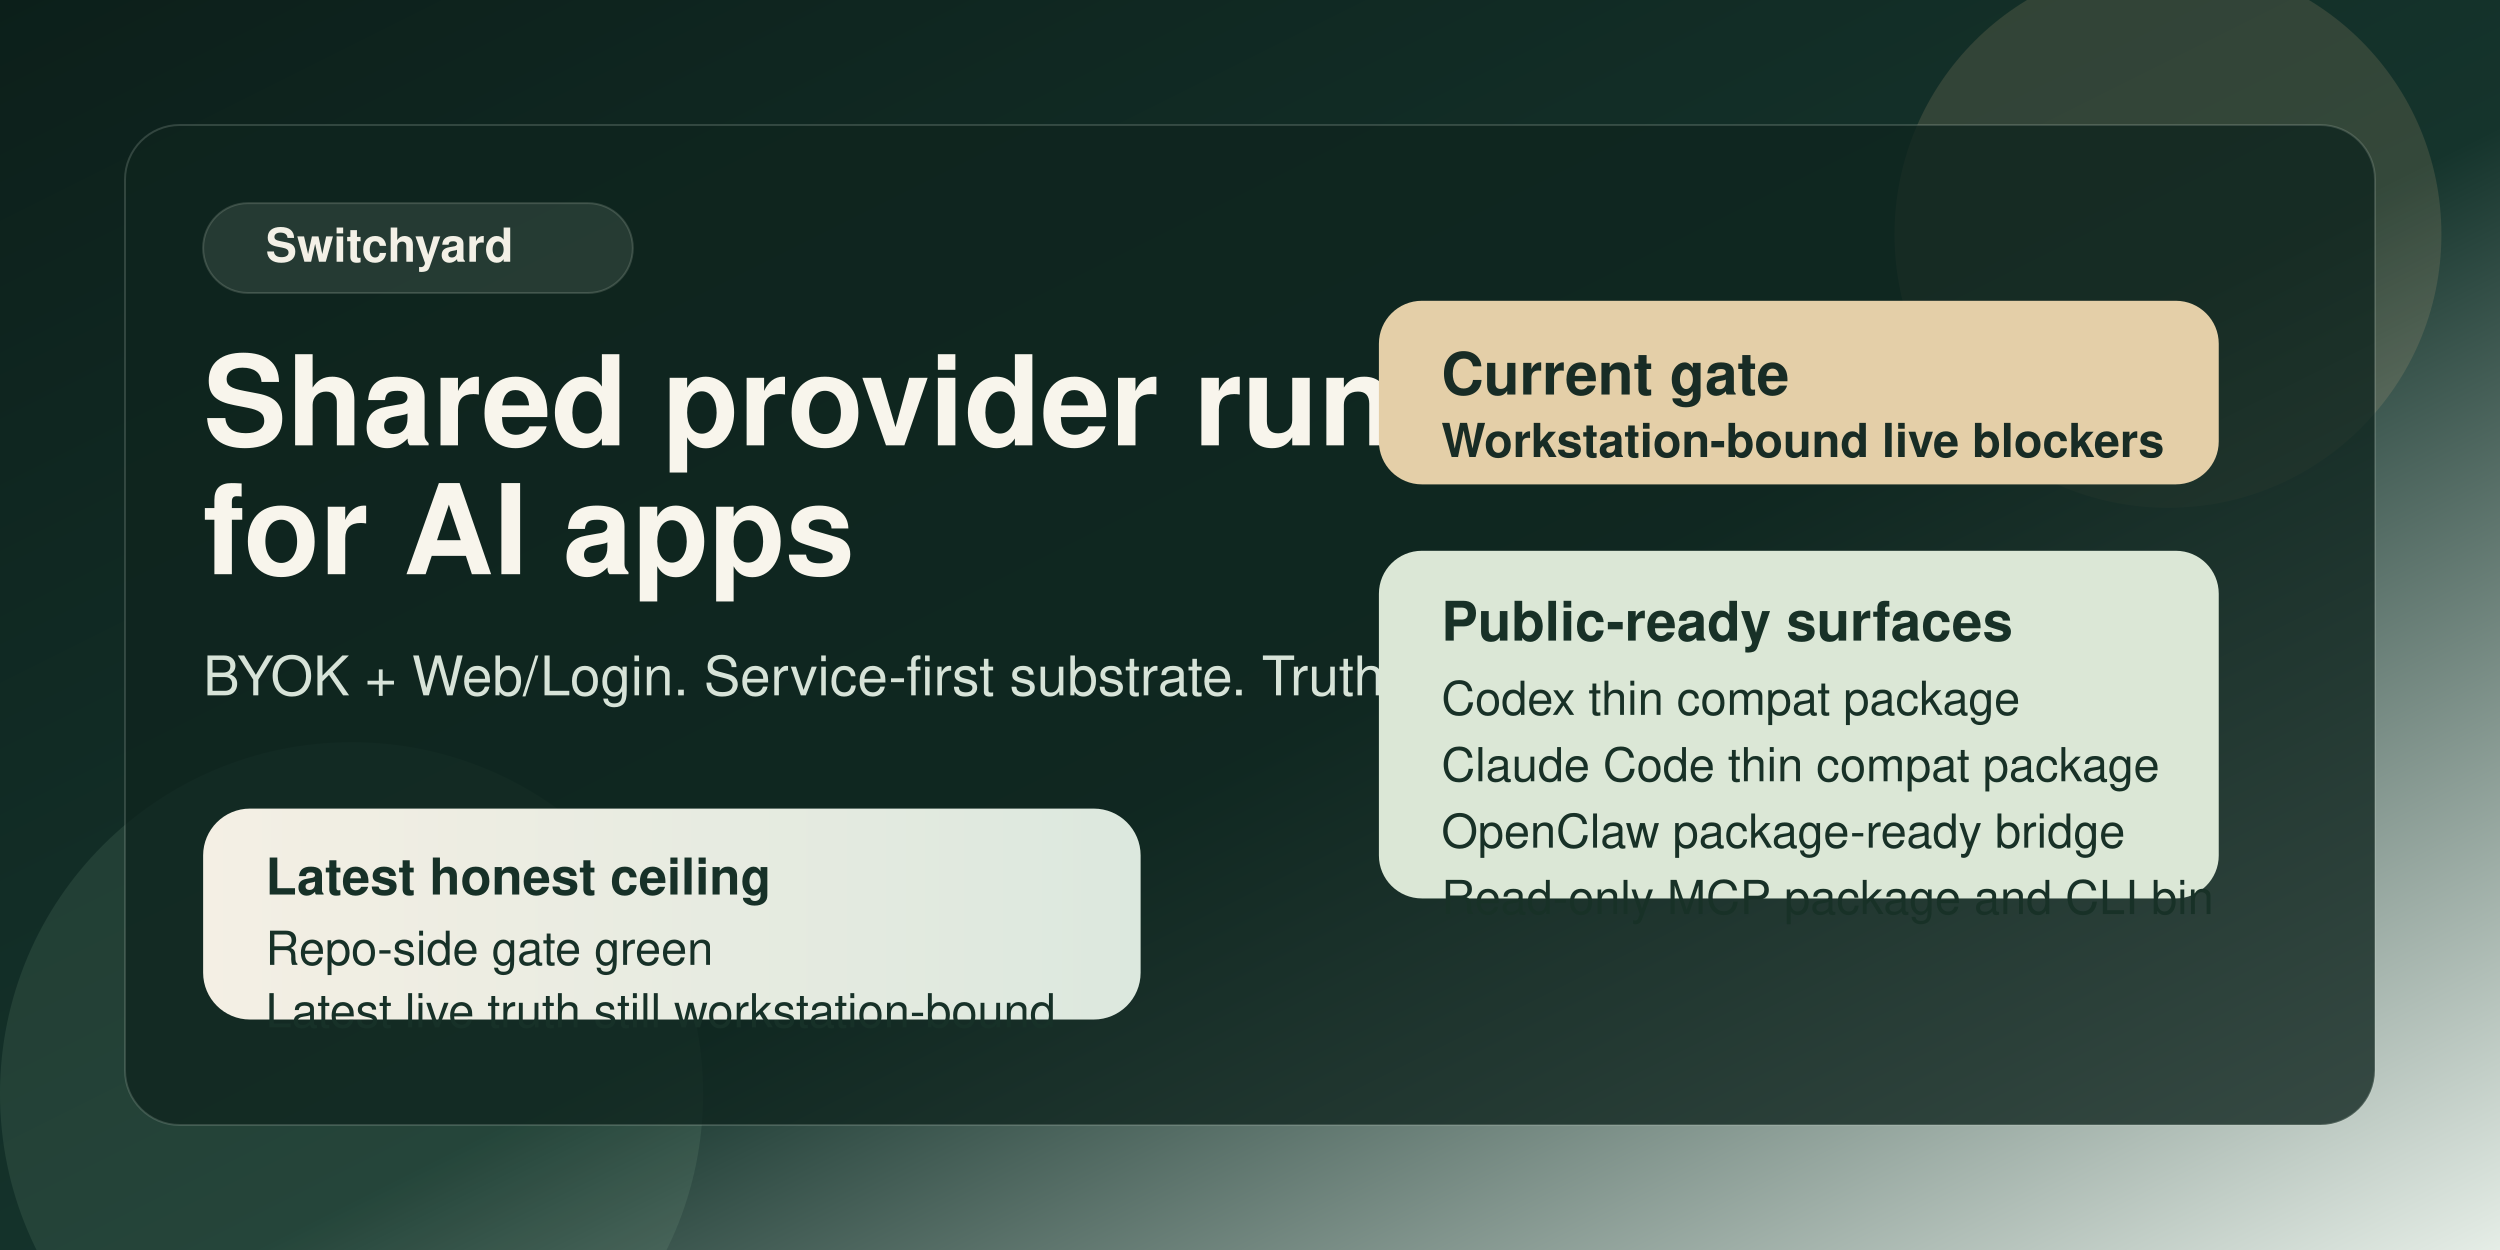
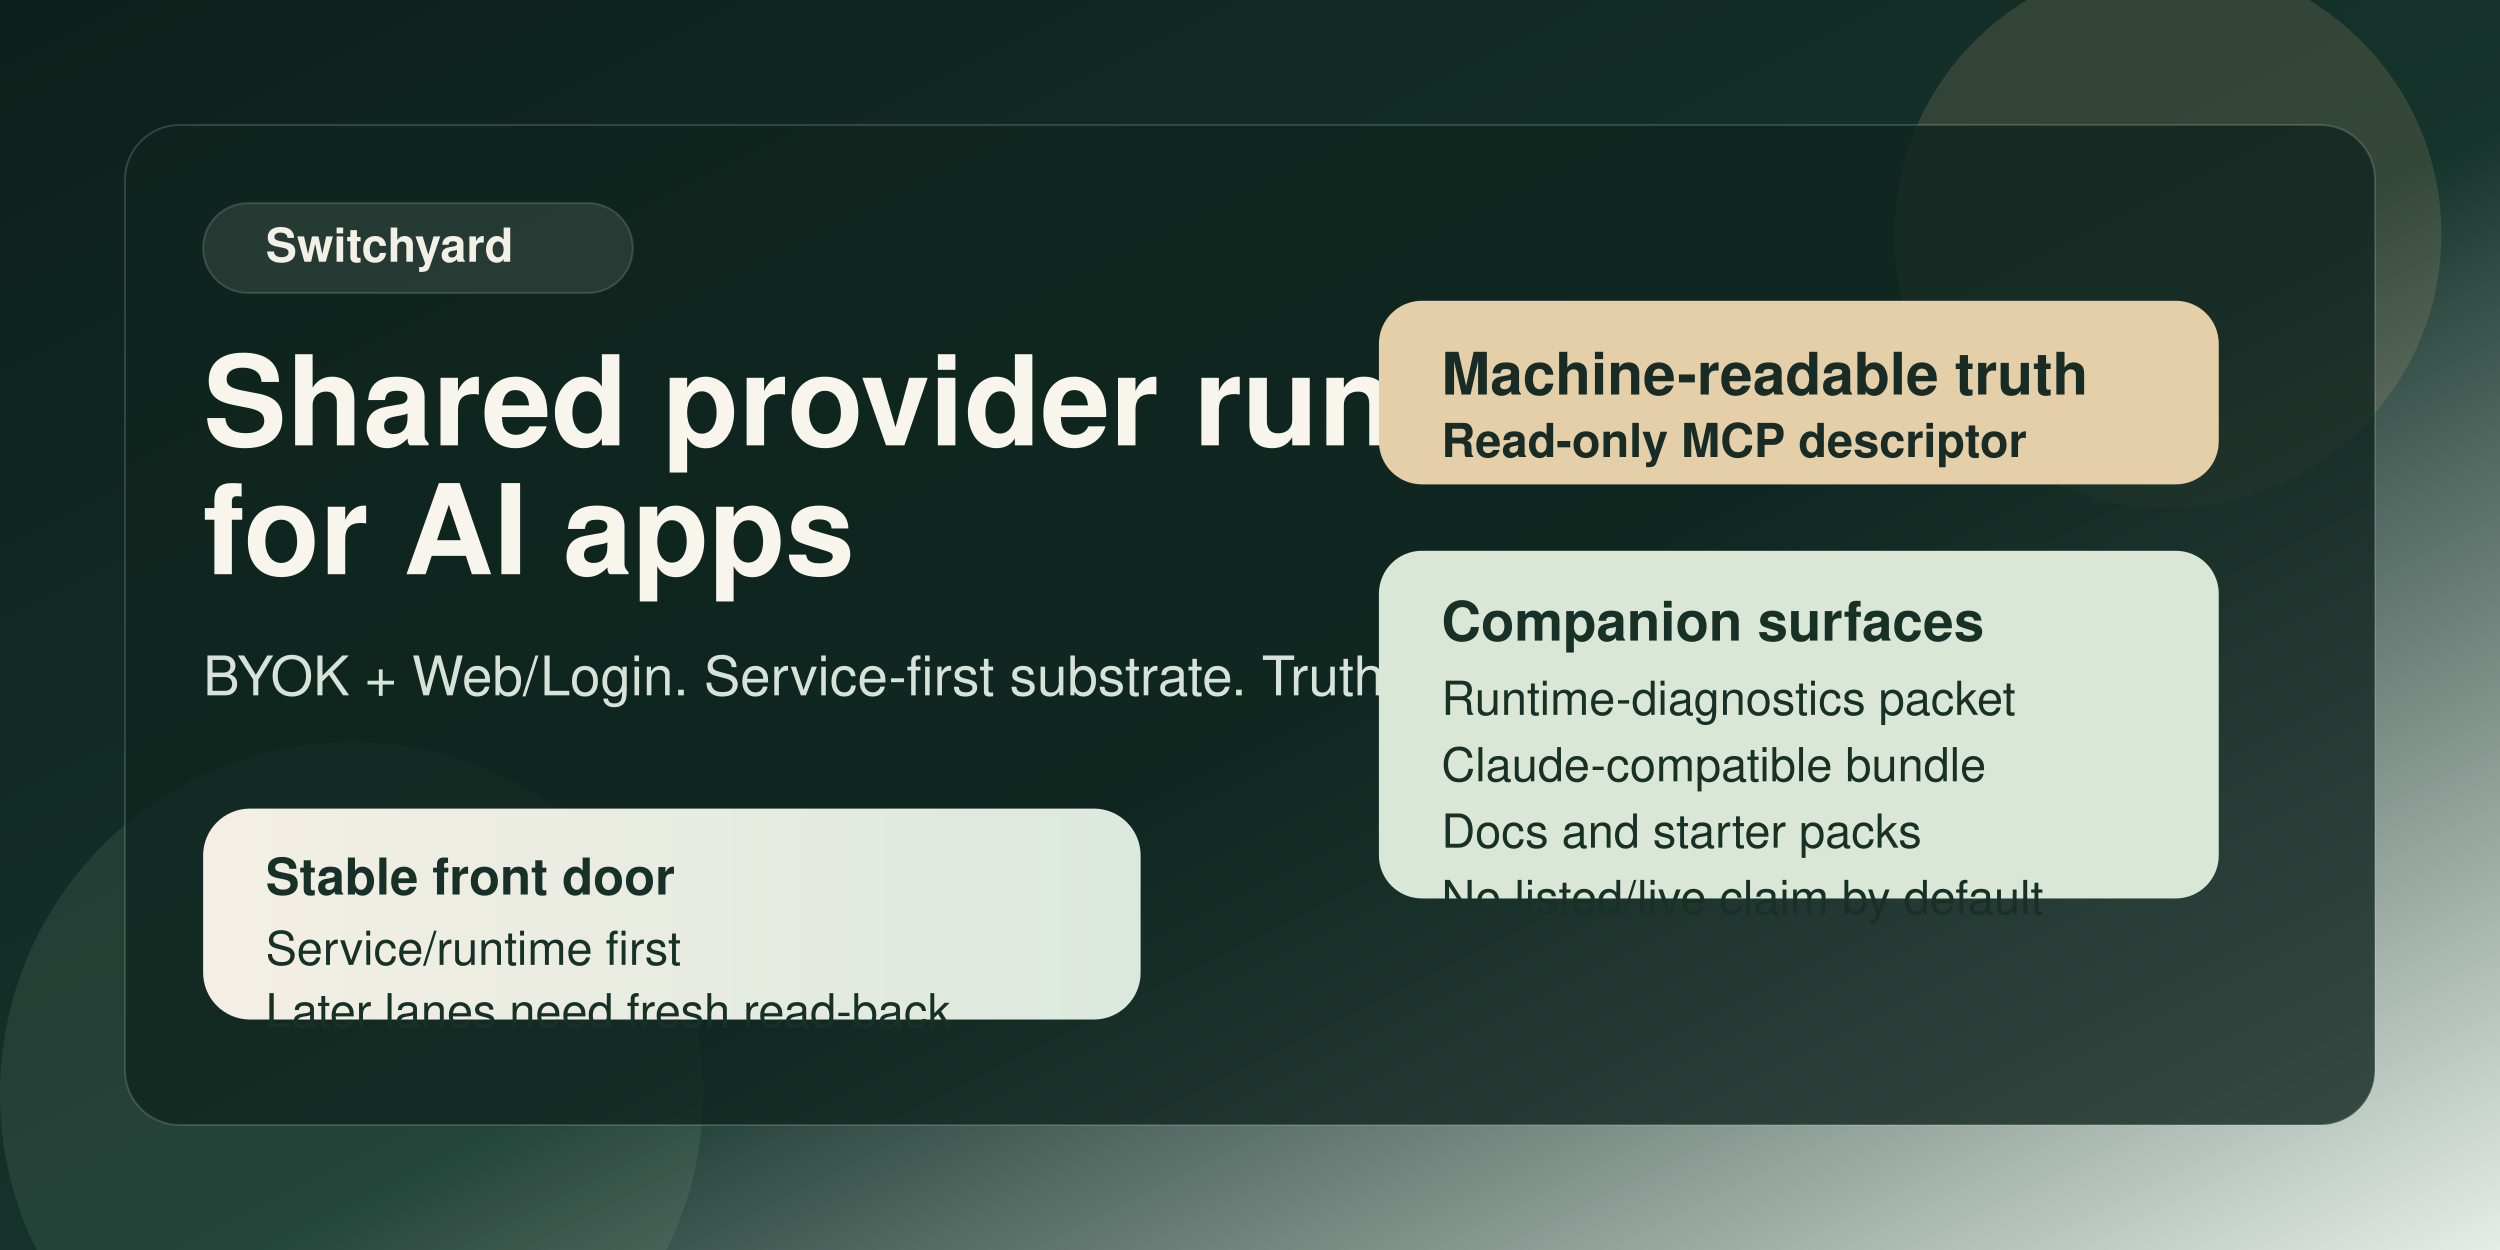
<svg xmlns="http://www.w3.org/2000/svg" width="1280" height="640" viewBox="0 0 1280 640" role="img" aria-labelledby="title desc">
  <defs>
    <linearGradient id="bg" x1="0" y1="0" x2="1" y2="1">
      <stop offset="0%" stop-color="#0c1f1a" />
      <stop offset="55%" stop-color="#15342c" />
      <stop offset="100%" stop-color="#e7efe8" />
    </linearGradient>
    <linearGradient id="panel" x1="0" y1="0" x2="1" y2="0">
      <stop offset="0%" stop-color="#f4efe4" />
      <stop offset="100%" stop-color="#dce8de" />
    </linearGradient>
  </defs>
  <rect width="1280" height="640" fill="url(#bg)" />
  <circle cx="1110" cy="120" r="140" fill="#d4b483" fill-opacity="0.16" />
  <circle cx="180" cy="560" r="180" fill="#9dbf9e" fill-opacity="0.12" />
  <rect x="64" y="64" width="1152" height="512" rx="28" fill="#0f241e" fill-opacity="0.78" stroke="#d8e5d8" stroke-opacity="0.18" />
  <rect x="104" y="104" width="220" height="46" rx="23" fill="#d5dfd2" fill-opacity="0.12" stroke="#d5dfd2" stroke-opacity="0.18" />
  <text x="136" y="134" fill="#f3f0e6" font-family="Helvetica, Arial, sans-serif" font-size="24" font-weight="700">Switchyard</text>
  <text x="104" y="228" fill="#f8f5ec" font-family="Helvetica, Arial, sans-serif" font-size="64" font-weight="800">Shared provider runtime</text>
  <text x="104" y="294" fill="#f8f5ec" font-family="Helvetica, Arial, sans-serif" font-size="64" font-weight="800">for AI apps</text>
  <text x="104" y="356" fill="#d7e3d8" font-family="Helvetica, Arial, sans-serif" font-size="28" font-weight="500">BYOK + Web/Login. Service-first substrate. Truth-first closeout.</text>
  <rect x="104" y="414" width="480" height="108" rx="24" fill="url(#panel)" />
-   <text x="136" y="458" fill="#173128" font-family="Helvetica, Arial, sans-serif" font-size="26" font-weight="700">Latest honest ceiling</text>
-   <text x="136" y="494" fill="#173128" font-family="Helvetica, Arial, sans-serif" font-size="24" font-weight="500">Repo-side gate green</text>
-   <text x="136" y="526" fill="#173128" font-family="Helvetica, Arial, sans-serif" font-size="24" font-weight="500">Latest live truth still workstation-bound</text>
+   <text x="136" y="458" fill="#173128" font-family="Helvetica, Arial, sans-serif" font-size="26" font-weight="700">Stable front door</text>
+   <text x="136" y="494" fill="#173128" font-family="Helvetica, Arial, sans-serif" font-size="24" font-weight="500">Service/runtime first</text>
+   <text x="136" y="526" fill="#173128" font-family="Helvetica, Arial, sans-serif" font-size="24" font-weight="500">Later lanes need fresh read-back</text>
  <rect x="706" y="154" width="430" height="94" rx="22" fill="#e4cfa8" />
-   <text x="738" y="202" fill="#182c25" font-family="Helvetica, Arial, sans-serif" font-size="30" font-weight="800">Current gate</text>
-   <text x="738" y="234" fill="#182c25" font-family="Helvetica, Arial, sans-serif" font-size="24" font-weight="600">Workstation-bound live blockers</text>
+   <text x="738" y="202" fill="#182c25" font-family="Helvetica, Arial, sans-serif" font-size="30" font-weight="800">Machine-readable truth</text>
+   <text x="738" y="234" fill="#182c25" font-family="Helvetica, Arial, sans-serif" font-size="24" font-weight="600">Read-only MCP descriptor</text>
  <rect x="706" y="282" width="430" height="178" rx="22" fill="#dbe7d6" />
-   <text x="738" y="328" fill="#183127" font-family="Helvetica, Arial, sans-serif" font-size="28" font-weight="800">Public-ready surfaces</text>
-   <text x="738" y="366" fill="#183127" font-family="Helvetica, Arial, sans-serif" font-size="24" font-weight="500">Codex thin compat package</text>
-   <text x="738" y="400" fill="#183127" font-family="Helvetica, Arial, sans-serif" font-size="24" font-weight="500">Claude Code thin compat package</text>
-   <text x="738" y="434" fill="#183127" font-family="Helvetica, Arial, sans-serif" font-size="24" font-weight="500">OpenClaw package-ready bridge</text>
-   <text x="738" y="468" fill="#183127" font-family="Helvetica, Arial, sans-serif" font-size="24" font-weight="500">Read-only MCP package and CLI bin</text>
+   <text x="738" y="328" fill="#183127" font-family="Helvetica, Arial, sans-serif" font-size="28" font-weight="800">Companion surfaces</text>
+   <text x="738" y="366" fill="#183127" font-family="Helvetica, Arial, sans-serif" font-size="24" font-weight="500">Runtime-diagnostics packet</text>
+   <text x="738" y="400" fill="#183127" font-family="Helvetica, Arial, sans-serif" font-size="24" font-weight="500">Claude-compatible bundle</text>
+   <text x="738" y="434" fill="#183127" font-family="Helvetica, Arial, sans-serif" font-size="24" font-weight="500">Docs and starter packs</text>
+   <text x="738" y="468" fill="#183127" font-family="Helvetica, Arial, sans-serif" font-size="24" font-weight="500">No listed/live claim by default</text>
</svg>
